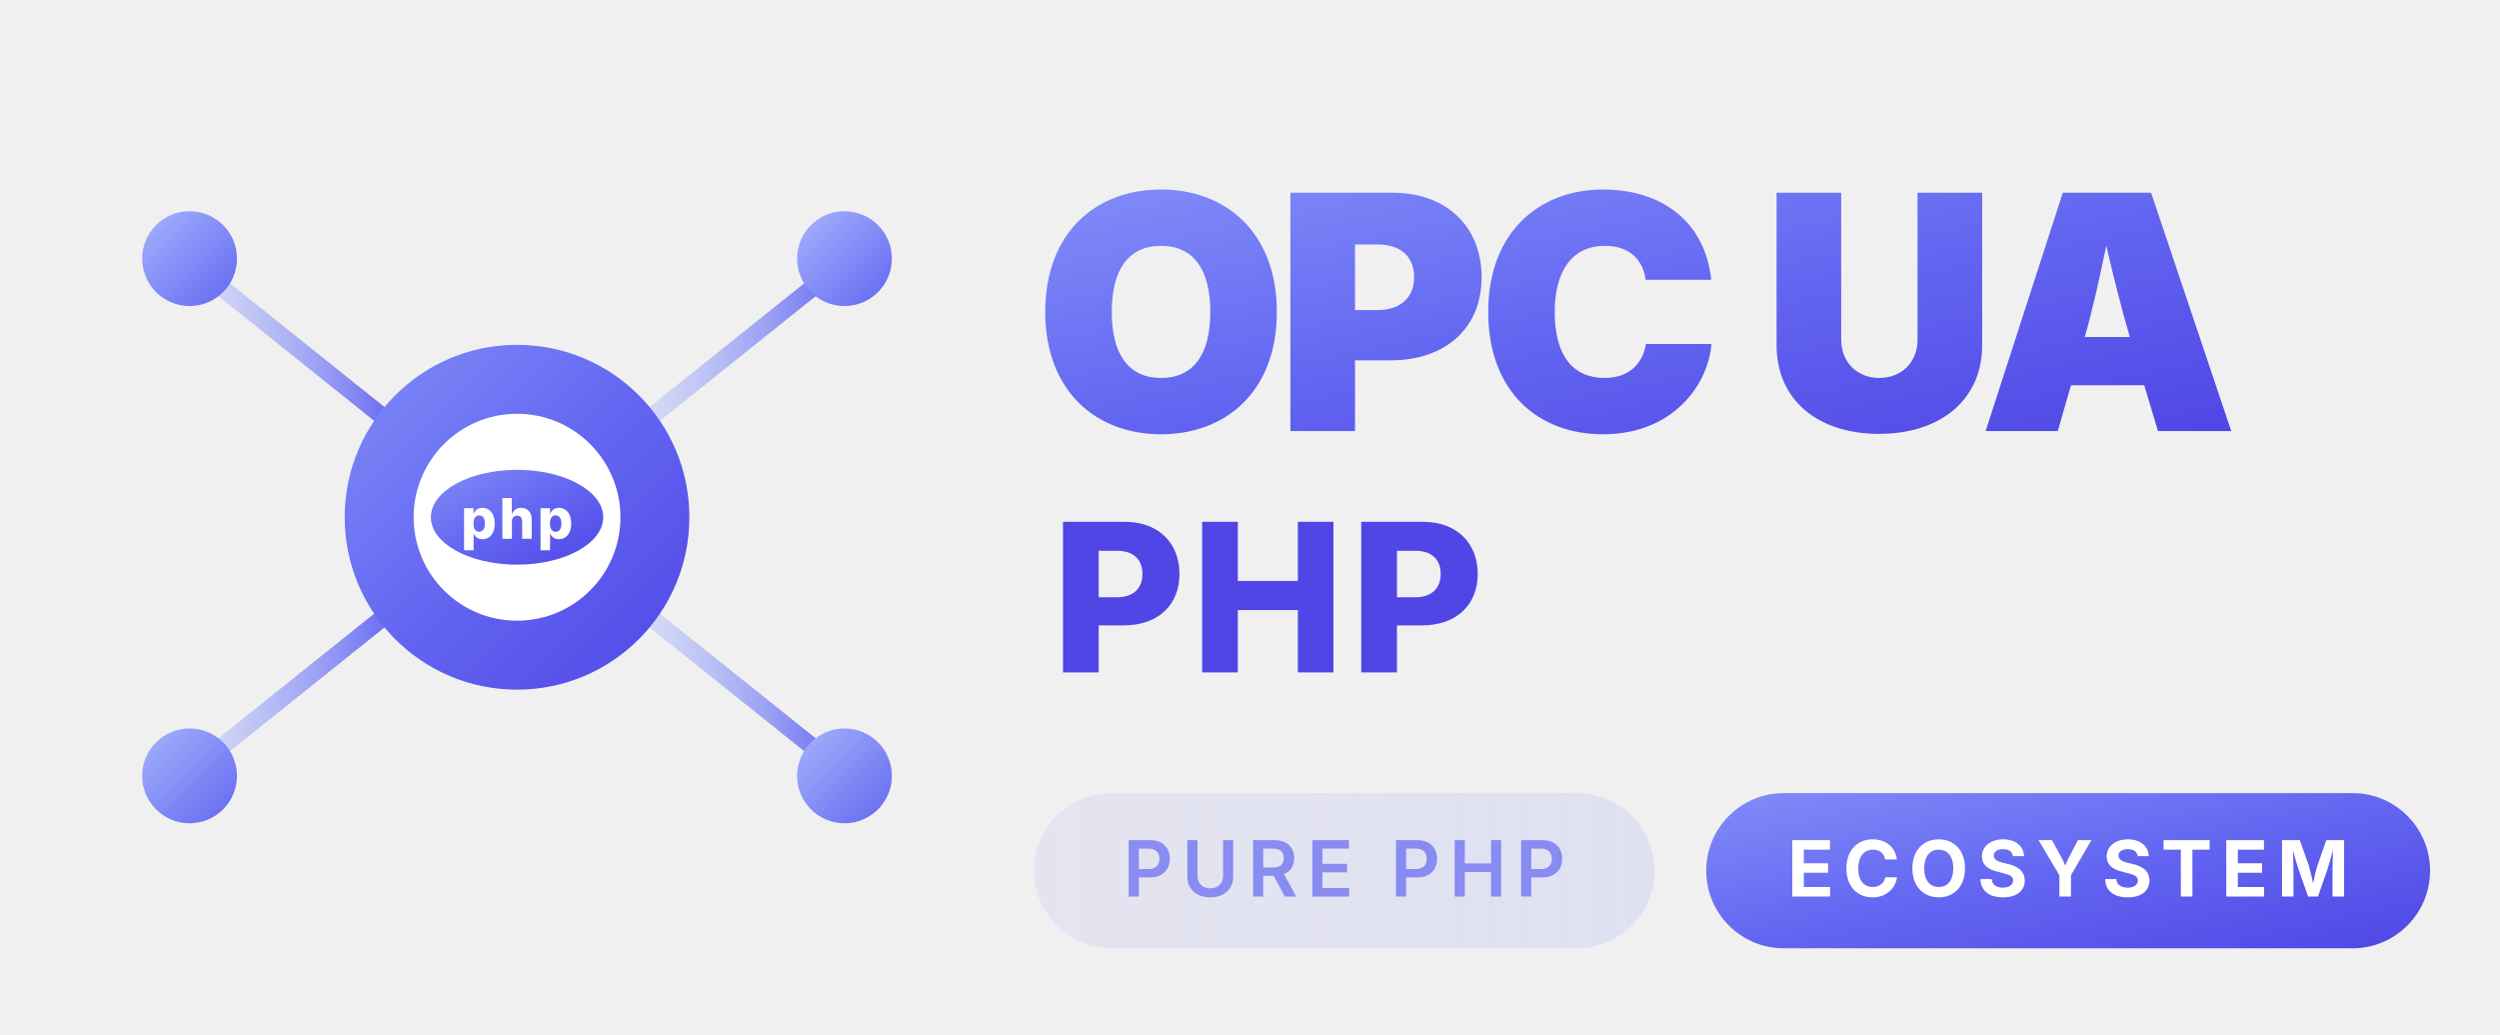
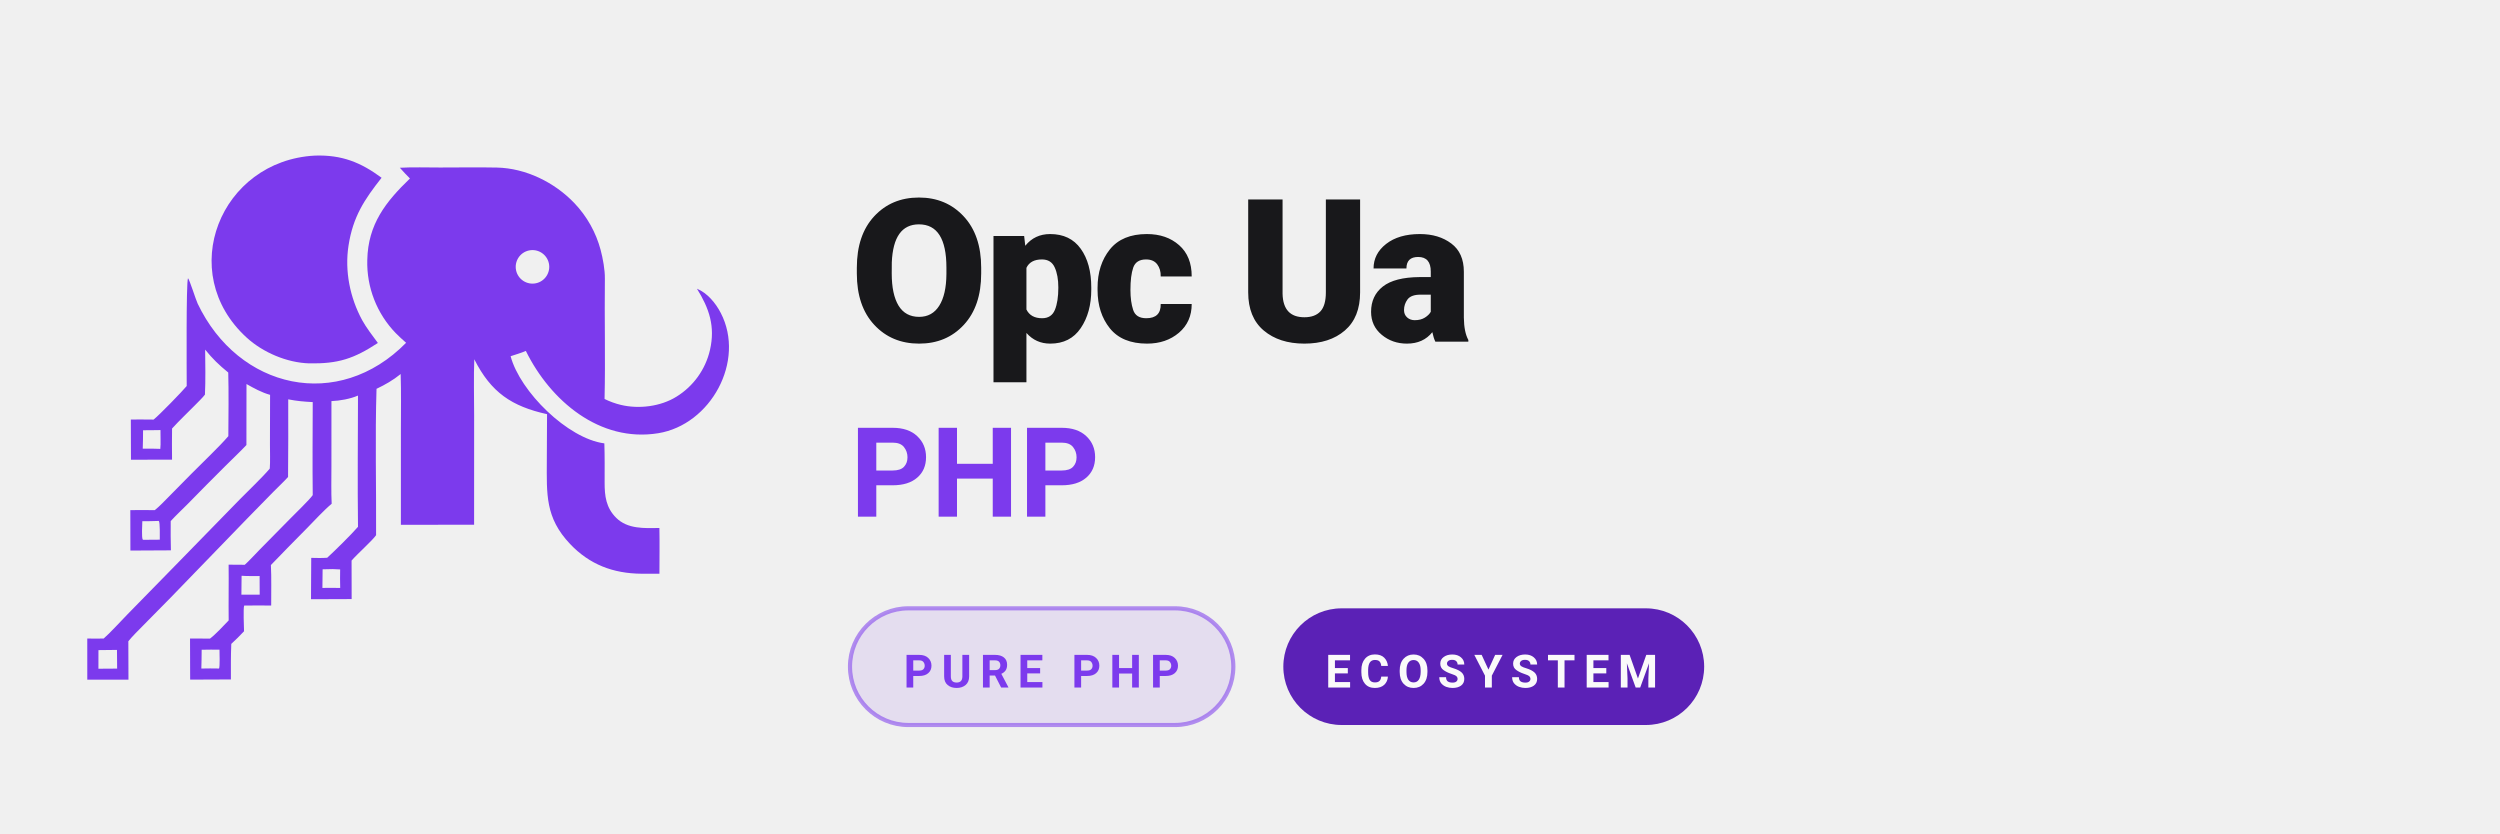
- <svg xmlns="http://www.w3.org/2000/svg" viewBox="0 0 290 120" width="290" height="120">
-   <defs>
-     <linearGradient id="brand" x1="0%" y1="0%" x2="100%" y2="100%">
-       <stop offset="0%" stop-color="#818CF8" />
-       <stop offset="50%" stop-color="#6366F1" />
-       <stop offset="100%" stop-color="#4F46E5" />
-     </linearGradient>
-     <linearGradient id="node" x1="0%" y1="0%" x2="100%" y2="100%">
-       <stop offset="0%" stop-color="#A5B4FC" />
-       <stop offset="100%" stop-color="#6366F1" />
-     </linearGradient>
-     <linearGradient id="line" x1="0%" y1="0%" x2="100%" y2="0%">
-       <stop offset="0%" stop-color="#A5B4FC" stop-opacity="0.4" />
-       <stop offset="100%" stop-color="#6366F1" stop-opacity="0.9" />
-     </linearGradient>
-     <linearGradient id="badge1" x1="0%" y1="0%" x2="100%" y2="0%">
-       <stop offset="0%" stop-color="#6366F1" stop-opacity="0.08" />
-       <stop offset="100%" stop-color="#818CF8" stop-opacity="0.15" />
-     </linearGradient>
-   </defs>
-   <g transform="translate(16, 16)">
-     <line x1="60" y1="32" x2="80" y2="16" stroke="url(#line)" stroke-width="2" stroke-linecap="round" />
-     <line x1="60" y1="56" x2="80" y2="72" stroke="url(#line)" stroke-width="2" stroke-linecap="round" />
-     <line x1="28" y1="32" x2="8" y2="16" stroke="url(#line)" stroke-width="2" stroke-linecap="round" />
-     <line x1="28" y1="56" x2="8" y2="72" stroke="url(#line)" stroke-width="2" stroke-linecap="round" />
-     <circle cx="44" cy="44" r="20" fill="url(#brand)" />
-     <circle cx="44" cy="44" r="12" fill="white" />
-     <circle cx="82" cy="14" r="5.5" fill="url(#node)" />
-     <circle cx="82" cy="74" r="5.5" fill="url(#node)" />
-     <circle cx="6" cy="14" r="5.5" fill="url(#node)" />
-     <circle cx="6" cy="74" r="5.5" fill="url(#node)" />
-     <ellipse cx="44" cy="44" rx="10" ry="5.5" fill="url(#brand)" />
-     <text x="44" y="46.5" font-family="system-ui, -apple-system, 'Segoe UI', sans-serif" font-size="6.5" font-weight="800" fill="white" text-anchor="middle" letter-spacing="0.3">php</text>
+ <svg xmlns="http://www.w3.org/2000/svg" width="600" height="200" viewBox="0 0 600 200">
+   <svg x="20" y="20" width="160" height="160" viewBox="236 229 574 574">
+     <defs>
+       <mask id="cutouts" maskUnits="userSpaceOnUse" x="236" y="229" width="574" height="574">
+         <rect x="236" y="229" width="574" height="574" fill="white" />
+         <path fill="black" d="M619.618 372.914C627.415 371.2 635.123 376.141 636.822 383.941C638.521 391.742 633.565 399.441 625.761 401.124C617.978 402.803 610.306 397.864 608.612 390.085C606.918 382.305 611.842 374.623 619.618 372.914Z" />
+         <path fill="black" d="M249.02 717.001L264.969 716.824L265.105 732.919L248.992 733.027C249.066 727.737 249.012 722.304 249.02 717.001Z" />
+         <path fill="black" d="M337.884 716.685C342.891 716.534 348.206 716.604 353.238 716.586C353.258 719.136 353.693 731.506 352.834 732.844C347.76 732.736 342.685 732.743 337.612 732.866C337.842 727.777 337.79 721.858 337.884 716.685Z" />
+         <path fill="black" d="M372.261 652.986C376.872 653.36 383.045 653.203 387.774 653.214C387.735 658.522 387.82 663.963 387.845 669.283L372.098 669.284L372.261 652.986Z" />
+         <path fill="black" d="M450.732 647.235L457.119 647.532C456.932 652.779 457.088 658.203 457.162 663.466L449.213 663.39L441.844 663.451L442.02 647.421L450.732 647.235Z" />
+         <path fill="black" d="M300.999 605.764C302.133 607.16 301.801 619.237 301.826 621.916L287.516 622.03L287.125 621.79C286.069 620.116 286.714 608.775 286.791 606.033C291.528 606.039 296.265 605.949 300.999 605.764Z" />
+         <path fill="black" d="M287.424 527.696C292.289 527.738 297.534 527.595 302.424 527.544C302.318 532.34 302.801 539.208 302.272 543.727C297.452 543.436 292.025 543.552 287.154 543.55C287.392 538.451 287.375 532.831 287.424 527.696Z" />
+       </mask>
+     </defs>
+     <g mask="url(#cutouts)">
+       <path fill="#7C3AED" d="M508.526 301.692C518.464 301.076 532.852 301.47 543.15 301.479C559.15 301.493 576.102 301.178 592.027 301.521C616.978 302.057 641.774 314.259 658.886 332.24C669.629 343.543 677.366 357.359 681.391 372.424C683.345 379.859 685.141 389.46 685.047 397.177C684.628 431.614 685.585 466.356 684.773 500.768C689.267 502.994 693.995 504.709 698.871 505.882C714.32 509.575 733.022 507.292 746.635 498.821C761.265 489.825 771.676 475.337 775.537 458.601C780.198 438.288 774.866 422.727 764.318 405.826C773.348 409.586 780.413 418.171 784.839 426.715C806.298 468.138 776.167 522.962 730.927 530.269C680.586 538.4 638.086 502.236 617.005 459.401C613.579 460.934 607.617 462.713 603.889 463.946C612.006 494.435 653.006 534.884 684.599 538.999C684.969 550.017 684.848 561.627 684.829 572.764C684.809 584.385 686.04 594.362 694.762 603.061C704.582 612.854 718.911 612.049 731.993 611.86C732.252 624.738 732.034 638.295 732.02 651.223L716.508 651.227C692.146 651.023 671.844 643.287 655.076 625.609C633.584 602.951 635.008 582.577 635.058 554.254C635.053 540.788 635.118 527.321 635.253 513.855C604.758 507.056 587.046 495.2 572.605 466.584C572.005 481.468 572.482 500.011 572.482 515.117L572.456 609.023L509.406 609.127L509.428 527.211C509.438 511.474 509.734 494.922 509.22 479.296C502.637 484.646 496.043 488.383 488.44 492.018C487.135 532.584 488.3 577.153 488.056 618.047C484.779 622.767 472.039 634.04 466.954 639.905L467.022 673.059L432.021 673.186C432.01 661.314 432.077 649.442 432.22 637.571C436.993 637.674 441.203 637.809 445.983 637.47C452.572 631.466 466.738 617.475 472.484 610.843C472.004 573.483 472.435 535.268 472.481 497.834C465.802 500.725 456.872 502.334 449.625 502.604L449.603 559.033C449.598 569.155 449.324 581.016 449.819 591.003C443.541 596.143 434.432 606.006 428.497 612.069C418.085 622.554 407.75 633.117 397.495 643.756C398.076 654.998 397.69 667.223 397.746 678.606C390.098 678.512 382.321 678.598 374.662 678.615L374.447 678.803C373.635 680.787 374.245 697.429 374.364 700.77C370.6 704.844 367.427 707.87 363.393 711.632C362.943 721.949 363.044 731.935 363.058 742.259L327.978 742.404L327.868 707.011L345.06 707.082C349.619 703.703 357.027 695.707 361.139 691.434C360.933 675.451 361.293 659.497 361.086 643.432C365.693 643.407 370.385 643.492 375 643.53C378.926 640.009 383.844 634.532 387.727 630.602C396.633 621.675 405.483 612.691 414.276 603.653C417.882 599.961 431.187 587.095 433.512 583.544C433.193 557.059 433.46 529.999 433.506 503.471C425.54 503.011 420.225 502.603 412.409 501.089C412.504 523.373 412.457 545.658 412.268 567.943C408.693 571.894 403.62 576.664 399.738 580.588L376.832 603.98L311.001 671.98L287.32 695.994C283.466 699.928 278.083 705.176 274.754 709.372L274.862 742.446L239.401 742.436L239.389 707.008C244.101 707.144 248.816 707.145 253.529 707.011C258.447 702.855 269.044 691.272 274.048 686.159L317.58 641.676L370.639 587.298C377.859 579.913 390.428 568.017 396.522 560.705C396.998 555.202 396.658 545.661 396.673 539.762L396.787 497.209C389.692 495.268 382.843 491.503 376.476 487.894L376.416 540.427C370.869 546.323 364.047 552.707 358.229 558.523C347.333 569.364 336.515 580.283 325.774 591.278C320.843 596.25 315.988 600.716 311.233 605.902C311.133 614.301 311.189 622.7 311.403 631.097L276.531 631.277L276.46 596.471C283.399 596.331 290.566 596.449 297.524 596.485C301.39 593.432 306.181 588.336 309.782 584.709L329.056 565.168C338.421 555.646 352.671 542.29 360.849 532.791C360.94 515.742 361.251 494.762 360.773 478.005C352.646 471.362 347.428 466.332 340.885 458.282C341.022 470.381 341.295 485.04 340.708 497.011C338.883 499.5 334.27 503.946 332.02 506.25C325.503 512.927 318.657 519.271 312.393 526.208C312.276 535.155 312.272 544.102 312.381 553.049L277.007 553.056L276.899 518.45C283.34 518.356 290.026 518.475 296.486 518.507C300.985 515.058 321.443 493.992 325.005 489.614C325.02 479.545 324.439 400.774 326.105 396.771C327.43 397.934 332.831 415.296 334.42 418.631C369.606 492.484 455.516 511.83 513.905 452.39C510.898 449.717 507.787 446.963 504.99 444.074C488.662 427.236 479.824 404.519 480.481 381.074C481.121 350.273 496.349 331.033 517.208 310.924C514.047 307.815 511.481 304.991 508.526 301.692Z" />
+       <path fill="#7C3AED" d="M435.37 291.216C458.422 290.471 474.641 296.883 492.791 310.302C477.907 329.183 468.189 343.784 464.329 368.703C460.95 390.519 465.547 413.479 476.036 432.833C479.477 439.181 485.253 446.638 489.598 452.545C468.847 466.134 455.424 470.551 430.452 470.109C411.404 469.564 390.73 460.745 376.781 448.065C315.012 391.915 353.971 295.559 435.37 291.216Z" />
+     </g>
+   </svg>
+   <g font-family="system-ui, -apple-system, Segoe UI, Roboto, Inter, sans-serif">
+     <text x="204" y="82" font-size="48" font-weight="800" letter-spacing="-1" fill="#18181B">Opc Ua</text>
+     <text x="204" y="124" font-size="30" font-weight="700" fill="#7C3AED">PHP</text>
+     <rect x="204" y="146" width="92" height="28" rx="14" fill="rgba(124,58,237,0.10)" stroke="rgba(124,58,237,0.55)" stroke-width="1" />
+     <text x="250" y="165" font-size="11" font-weight="700" letter-spacing="2" fill="#7C3AED" text-anchor="middle">PURE PHP</text>
+     <rect x="308" y="146" width="101" height="28" rx="14" fill="#5B21B6" />
+     <text x="358" y="165" font-size="11" font-weight="700" letter-spacing="2" fill="#FAFAFA" text-anchor="middle">ECOSYSTEM</text>
  </g>
-   <text x="120" y="50" font-family="system-ui, -apple-system, 'Segoe UI', sans-serif" font-size="38" font-weight="900" fill="url(#brand)" letter-spacing="-1.5">
-     OPC UA
-   </text>
-   <text x="122" y="78" font-family="system-ui, -apple-system, 'Segoe UI', sans-serif" font-size="24" font-weight="800" fill="#4F46E5" letter-spacing="0.5">
-     PHP
-   </text>
-   <rect x="120" y="92" width="72" height="18" rx="9" fill="url(#badge1)" />
-   <text x="156" y="104" font-family="system-ui, -apple-system, 'Segoe UI', sans-serif" font-size="9" font-weight="600" fill="#6366F1" text-anchor="middle" letter-spacing="1" opacity="0.7">
-     PURE PHP
-   </text>
-   <rect x="198" y="92" width="84" height="18" rx="9" fill="url(#brand)" />
-   <text x="240" y="104" font-family="system-ui, -apple-system, 'Segoe UI', sans-serif" font-size="9" font-weight="700" fill="white" text-anchor="middle" letter-spacing="1">
-     ECOSYSTEM
-   </text>
</svg>
